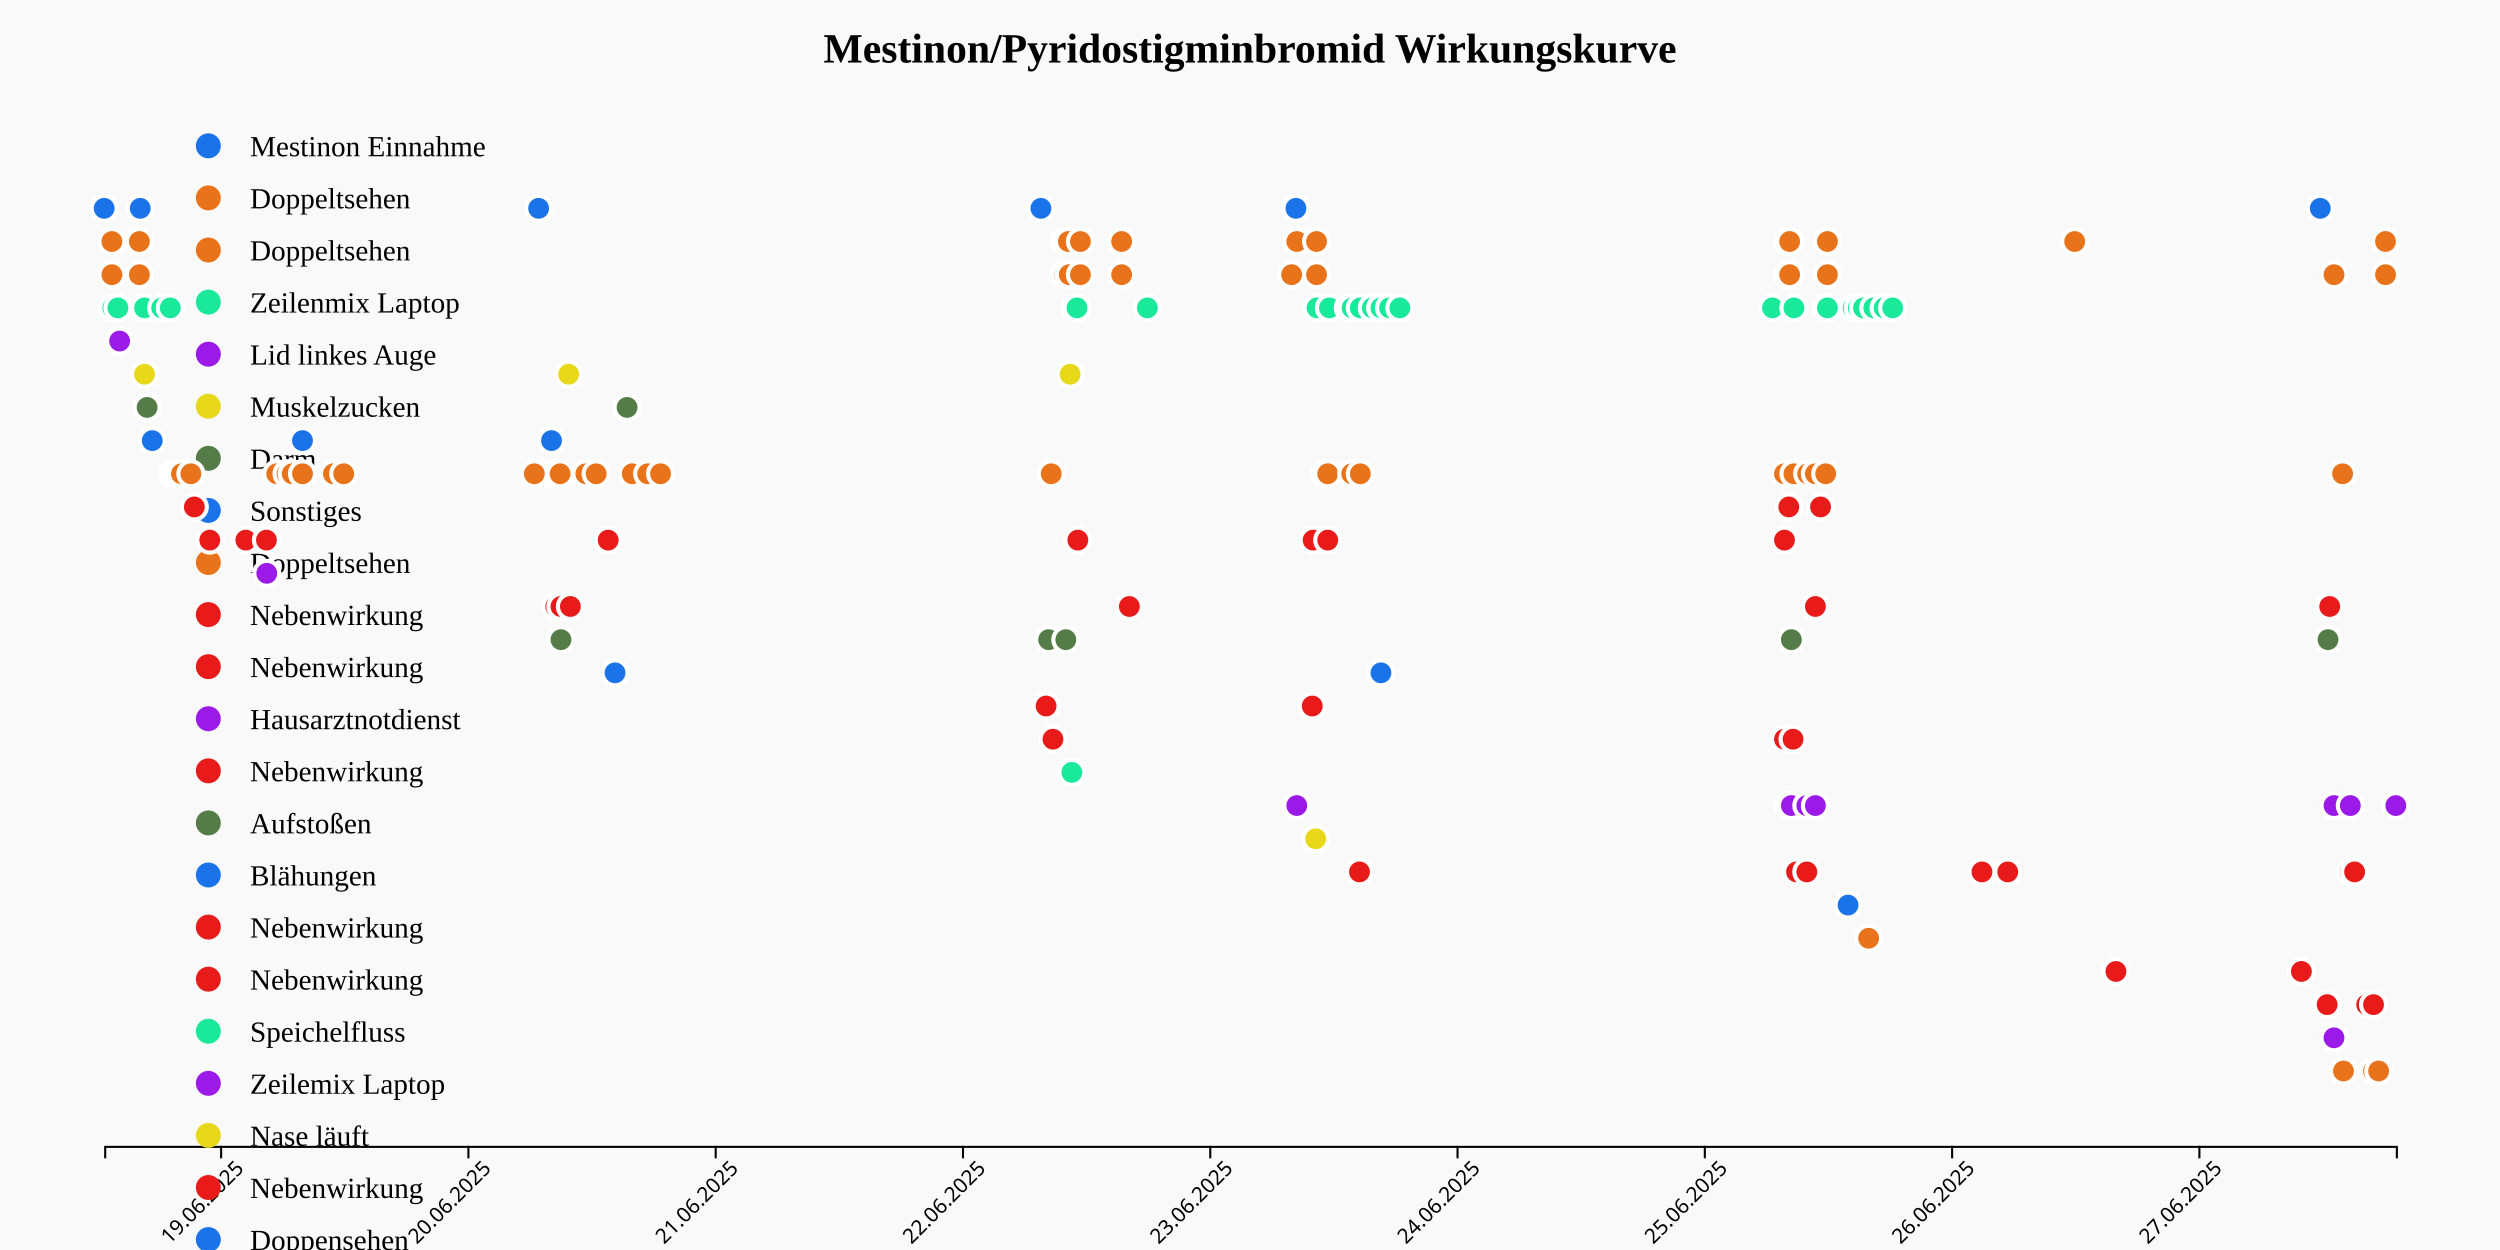
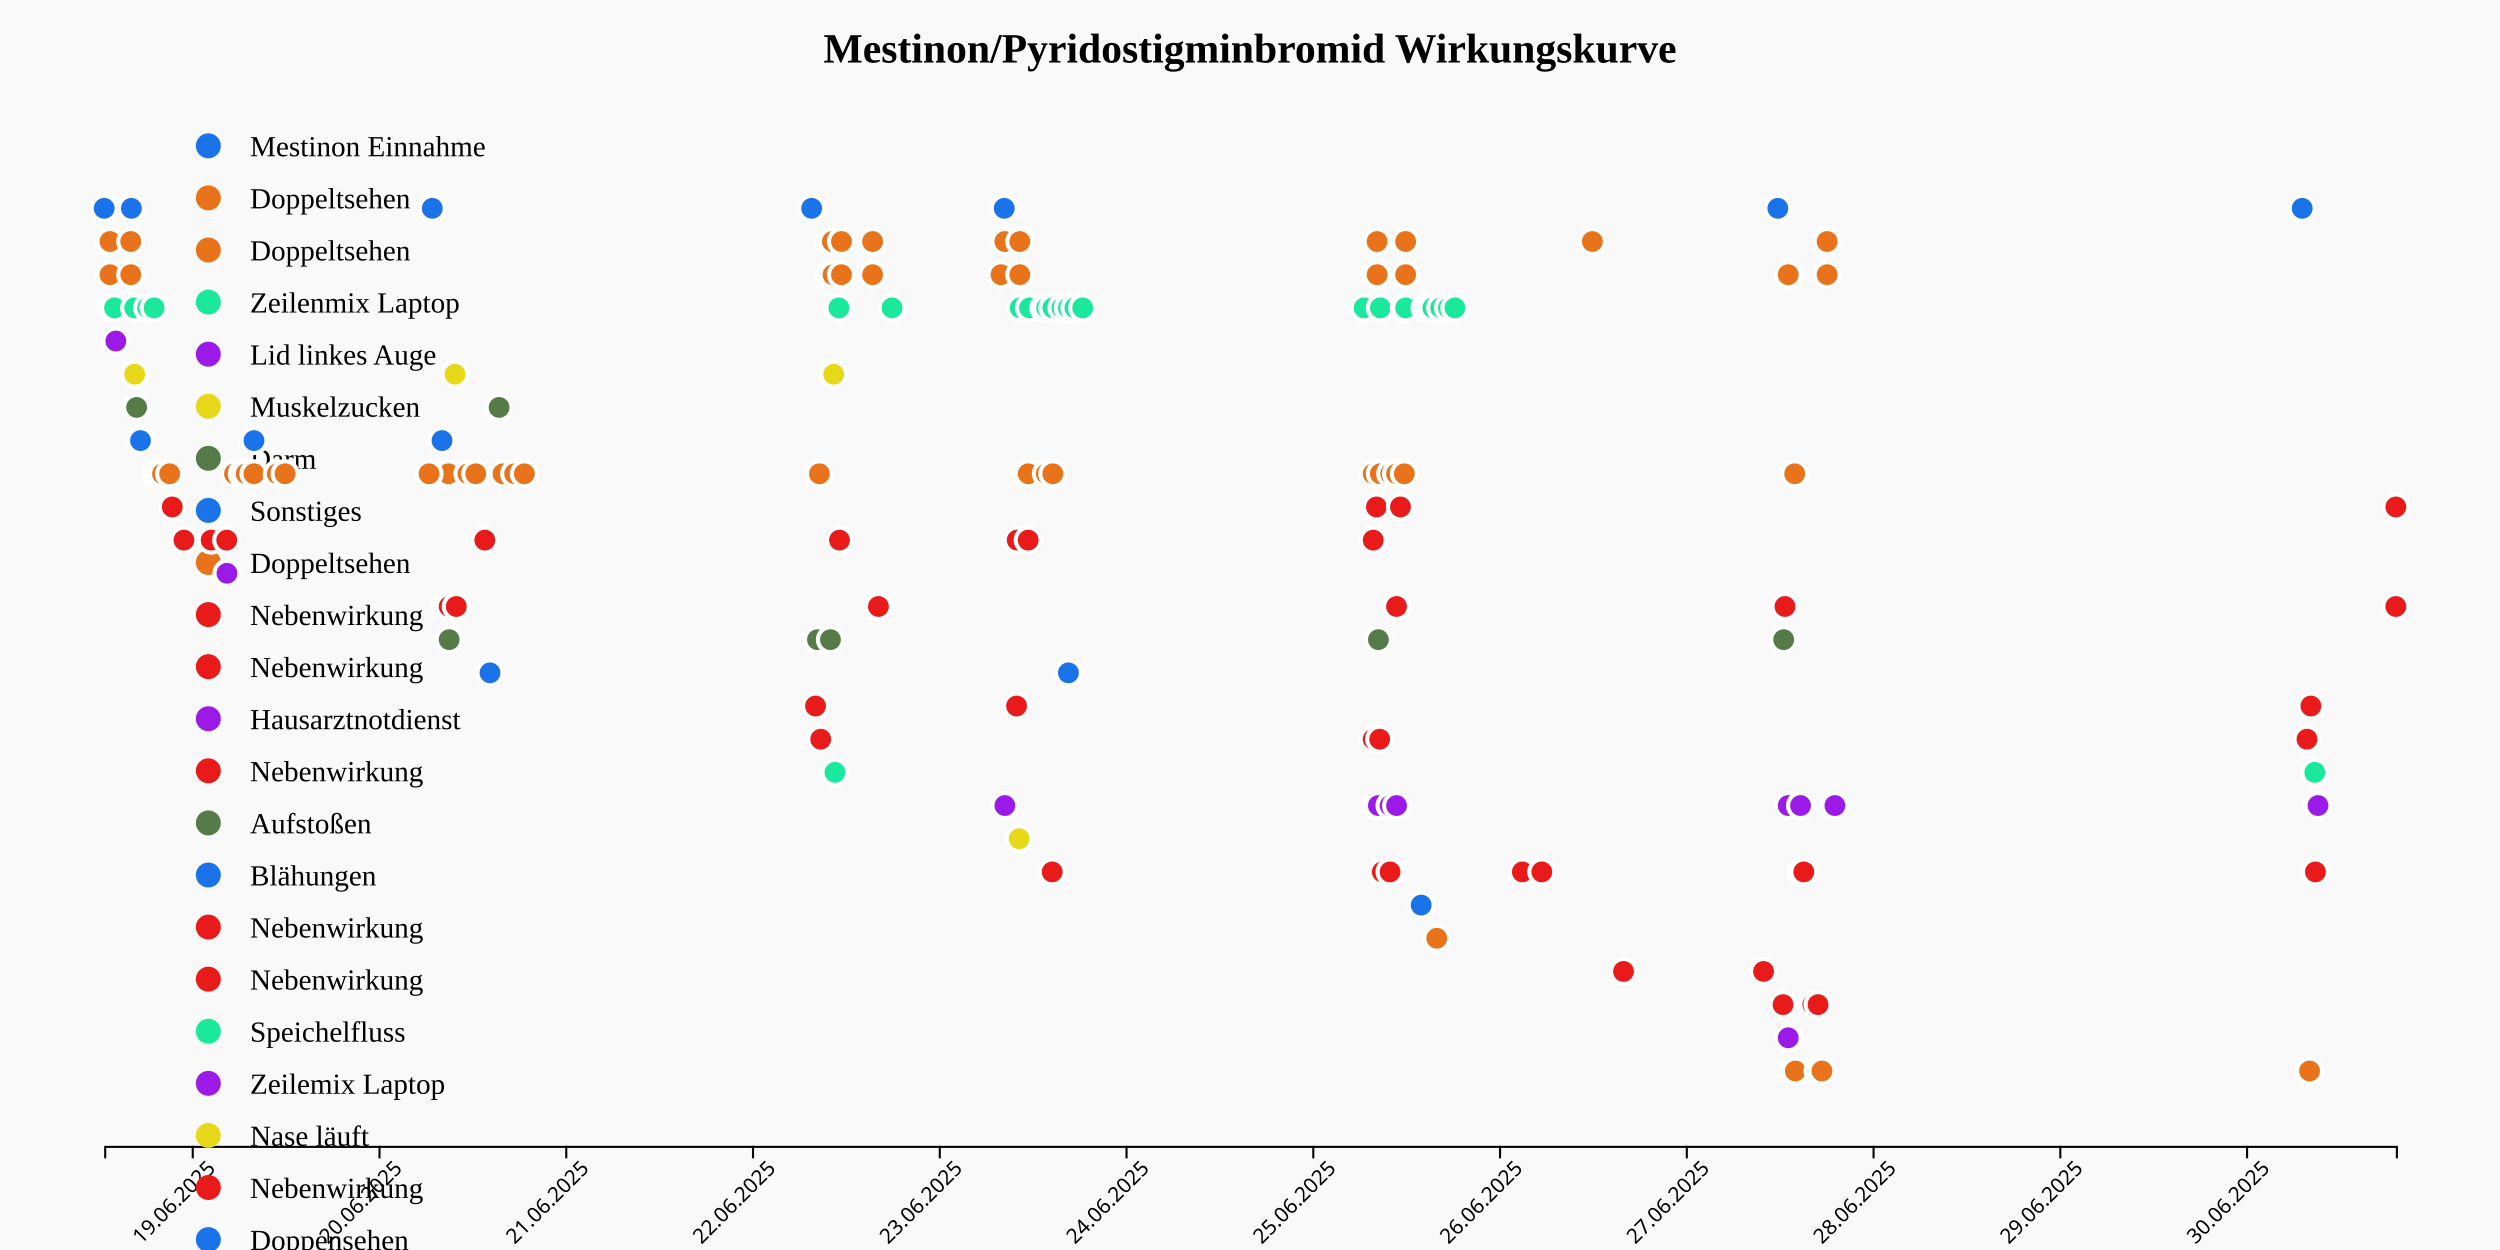
<svg xmlns="http://www.w3.org/2000/svg" width="1200" height="600">
  <rect width="1200" height="600" fill="#f9f9f9" />
  <text x="600" y="30" text-anchor="middle" font-size="20px" font-weight="bold">Mestinon/Pyridostigminbromid Wirkungskurve</text>
  <g transform="translate(0, 550)" fill="none" font-size="10" font-family="sans-serif" text-anchor="middle">
    <path class="domain" stroke="currentColor" d="M50.5,6V0.5H1150.5V6" />
-     <g class="tick" opacity="1" transform="translate(106.1388,0)">
+     <g class="tick" opacity="1" transform="translate(92.52037,0)">
      <line stroke="currentColor" y2="6" />
      <text fill="currentColor" y="9" dy="0.71em" transform="rotate(-45)" text-anchor="end">19.06.2025</text>
    </g>
-     <g class="tick" opacity="1" transform="translate(224.835,0)">
+     <g class="tick" opacity="1" transform="translate(182.1638,0)">
      <line stroke="currentColor" y2="6" />
      <text fill="currentColor" y="9" dy="0.71em" transform="rotate(-45)" text-anchor="end">20.06.2025</text>
    </g>
-     <g class="tick" opacity="1" transform="translate(343.5311,0)">
+     <g class="tick" opacity="1" transform="translate(271.8073,0)">
      <line stroke="currentColor" y2="6" />
      <text fill="currentColor" y="9" dy="0.71em" transform="rotate(-45)" text-anchor="end">21.06.2025</text>
    </g>
-     <g class="tick" opacity="1" transform="translate(462.2272,0)">
+     <g class="tick" opacity="1" transform="translate(361.4508,0)">
      <line stroke="currentColor" y2="6" />
      <text fill="currentColor" y="9" dy="0.71em" transform="rotate(-45)" text-anchor="end">22.06.2025</text>
    </g>
-     <g class="tick" opacity="1" transform="translate(580.9234,0)">
+     <g class="tick" opacity="1" transform="translate(451.0942,0)">
      <line stroke="currentColor" y2="6" />
      <text fill="currentColor" y="9" dy="0.71em" transform="rotate(-45)" text-anchor="end">23.06.2025</text>
    </g>
-     <g class="tick" opacity="1" transform="translate(699.6195,0)">
+     <g class="tick" opacity="1" transform="translate(540.7377,0)">
      <line stroke="currentColor" y2="6" />
      <text fill="currentColor" y="9" dy="0.71em" transform="rotate(-45)" text-anchor="end">24.06.2025</text>
    </g>
-     <g class="tick" opacity="1" transform="translate(818.3157,0)">
+     <g class="tick" opacity="1" transform="translate(630.3812,0)">
      <line stroke="currentColor" y2="6" />
      <text fill="currentColor" y="9" dy="0.71em" transform="rotate(-45)" text-anchor="end">25.06.2025</text>
    </g>
-     <g class="tick" opacity="1" transform="translate(937.0118,0)">
+     <g class="tick" opacity="1" transform="translate(720.0246,0)">
      <line stroke="currentColor" y2="6" />
      <text fill="currentColor" y="9" dy="0.71em" transform="rotate(-45)" text-anchor="end">26.06.2025</text>
    </g>
-     <g class="tick" opacity="1" transform="translate(1055.708,0)">
+     <g class="tick" opacity="1" transform="translate(809.6681,0)">
      <line stroke="currentColor" y2="6" />
      <text fill="currentColor" y="9" dy="0.71em" transform="rotate(-45)" text-anchor="end">27.06.2025</text>
+     </g>
+     <g class="tick" opacity="1" transform="translate(899.3115,0)">
+       <line stroke="currentColor" y2="6" />
+       <text fill="currentColor" y="9" dy="0.71em" transform="rotate(-45)" text-anchor="end">28.06.2025</text>
+     </g>
+     <g class="tick" opacity="1" transform="translate(988.955,0)">
+       <line stroke="currentColor" y2="6" />
+       <text fill="currentColor" y="9" dy="0.71em" transform="rotate(-45)" text-anchor="end">29.06.2025</text>
+     </g>
+     <g class="tick" opacity="1" transform="translate(1078.598,0)">
+       <line stroke="currentColor" y2="6" />
+       <text fill="currentColor" y="9" dy="0.71em" transform="rotate(-45)" text-anchor="end">30.06.2025</text>
    </g>
  </g>
  <circle cx="100" cy="70" r="6" fill="#1a73e8" />
  <text x="120" y="75" font-size="14px">Mestinon Einnahme</text>
  <circle cx="100" cy="95" r="6" fill="#e8731a" />
  <text x="120" y="100" font-size="14px">Doppeltsehen</text>
  <circle cx="100" cy="120" r="6" fill="#e8731a" />
  <text x="120" y="125" font-size="14px">Doppeltsehen</text>
  <circle cx="100" cy="145" r="6" fill="#1ae89b" />
  <text x="120" y="150" font-size="14px">Zeilenmix Laptop</text>
  <circle cx="100" cy="170" r="6" fill="#9b1ae8" />
  <text x="120" y="175" font-size="14px">Lid linkes Auge</text>
  <circle cx="100" cy="195" r="6" fill="#e8d81a" />
  <text x="120" y="200" font-size="14px">Muskelzucken</text>
  <circle cx="100" cy="220" r="6" fill="#547b48" />
  <text x="120" y="225" font-size="14px">Darm</text>
  <circle cx="100" cy="245" r="6" fill="#1a73e8" />
  <text x="120" y="250" font-size="14px">Sonstiges</text>
  <circle cx="100" cy="270" r="6" fill="#e8731a" />
  <text x="120" y="275" font-size="14px">Doppeltsehen</text>
  <circle cx="100" cy="295" r="6" fill="#e81a1a" />
  <text x="120" y="300" font-size="14px">Nebenwirkung</text>
  <circle cx="100" cy="320" r="6" fill="#e81a1a" />
  <text x="120" y="325" font-size="14px">Nebenwirkung</text>
  <circle cx="100" cy="345" r="6" fill="#9b1ae8" />
  <text x="120" y="350" font-size="14px">Hausarztnotdienst</text>
  <circle cx="100" cy="370" r="6" fill="#e81a1a" />
  <text x="120" y="375" font-size="14px">Nebenwirkung</text>
  <circle cx="100" cy="395" r="6" fill="#547b48" />
  <text x="120" y="400" font-size="14px">Aufstoßen</text>
  <circle cx="100" cy="420" r="6" fill="#1a73e8" />
  <text x="120" y="425" font-size="14px">Blähungen</text>
  <circle cx="100" cy="445" r="6" fill="#e81a1a" />
  <text x="120" y="450" font-size="14px">Nebenwirkung</text>
  <circle cx="100" cy="470" r="6" fill="#e81a1a" />
  <text x="120" y="475" font-size="14px">Nebenwirkung</text>
  <circle cx="100" cy="495" r="6" fill="#1ae89b" />
  <text x="120" y="500" font-size="14px">Speichelfluss</text>
  <circle cx="100" cy="520" r="6" fill="#9b1ae8" />
  <text x="120" y="525" font-size="14px">Zeilemix Laptop</text>
  <circle cx="100" cy="545" r="6" fill="#e8d81a" />
  <text x="120" y="550" font-size="14px">Nase läuft</text>
  <circle cx="100" cy="570" r="6" fill="#e81a1a" />
  <text x="120" y="575" font-size="14px">Nebenwirkung</text>
  <circle cx="100" cy="595" r="6" fill="#1a73e8" />
  <text x="120" y="600" font-size="14px">Doppensehen</text>
  <circle cx="100" cy="620" r="6" fill="#e8731a" />
  <text x="120" y="625" font-size="14px">Vorlesen</text>
  <circle cx="100" cy="645" r="6" fill="#e81a1a" />
  <text x="120" y="650" font-size="14px">Stuhlgang</text>
  <circle cx="100" cy="670" r="6" fill="#e81a1a" />
  <text x="120" y="675" font-size="14px">Nebenwirkung</text>
  <circle cx="100" cy="695" r="6" fill="#9b1ae8" />
  <text x="120" y="700" font-size="14px">Zeilenmix</text>
  <circle cx="100" cy="720" r="6" fill="#e8731a" />
  <text x="120" y="725" font-size="14px">Doppeltsehen</text>
  <circle cx="50" cy="100" r="6" fill="#1a73e8" stroke="#fff" stroke-width="2" />
-   <circle cx="53.709" cy="115.926" r="6" fill="#e8731a" stroke="#fff" stroke-width="2" />
-   <circle cx="53.709" cy="131.852" r="6" fill="#e8731a" stroke="#fff" stroke-width="2" />
-   <circle cx="54.121" cy="147.778" r="6" fill="#1ae89b" stroke="#fff" stroke-width="2" />
-   <circle cx="56.594" cy="147.778" r="6" fill="#1ae89b" stroke="#fff" stroke-width="2" />
-   <circle cx="57.006" cy="163.704" r="6" fill="#9b1ae8" stroke="#fff" stroke-width="2" />
-   <circle cx="57.419" cy="163.704" r="6" fill="#9b1ae8" stroke="#fff" stroke-width="2" />
-   <circle cx="66.898" cy="115.926" r="6" fill="#e8731a" stroke="#fff" stroke-width="2" />
-   <circle cx="66.898" cy="131.852" r="6" fill="#e8731a" stroke="#fff" stroke-width="2" />
-   <circle cx="67.31" cy="100" r="6" fill="#1a73e8" stroke="#fff" stroke-width="2" />
-   <circle cx="69.371" cy="179.63" r="6" fill="#e8d81a" stroke="#fff" stroke-width="2" />
-   <circle cx="70.607" cy="195.556" r="6" fill="#547b48" stroke="#fff" stroke-width="2" />
-   <circle cx="69.371" cy="147.778" r="6" fill="#1ae89b" stroke="#fff" stroke-width="2" />
-   <circle cx="73.08" cy="211.481" r="6" fill="#1a73e8" stroke="#fff" stroke-width="2" />
-   <circle cx="77.613" cy="147.778" r="6" fill="#1ae89b" stroke="#fff" stroke-width="2" />
-   <circle cx="81.735" cy="147.778" r="6" fill="#1ae89b" stroke="#fff" stroke-width="2" />
-   <circle cx="82.559" cy="227.407" r="6" fill="#e8731a" stroke="#fff" stroke-width="2" />
-   <circle cx="84.208" cy="227.407" r="6" fill="#e8731a" stroke="#fff" stroke-width="2" />
-   <circle cx="85.856" cy="227.407" r="6" fill="#e8731a" stroke="#fff" stroke-width="2" />
-   <circle cx="87.093" cy="227.407" r="6" fill="#e8731a" stroke="#fff" stroke-width="2" />
-   <circle cx="91.626" cy="227.407" r="6" fill="#e8731a" stroke="#fff" stroke-width="2" />
-   <circle cx="93.275" cy="243.333" r="6" fill="#e81a1a" stroke="#fff" stroke-width="2" />
-   <circle cx="100.693" cy="259.259" r="6" fill="#e81a1a" stroke="#fff" stroke-width="2" />
-   <circle cx="118.003" cy="259.259" r="6" fill="#e81a1a" stroke="#fff" stroke-width="2" />
-   <circle cx="127.894" cy="259.259" r="6" fill="#e81a1a" stroke="#fff" stroke-width="2" />
-   <circle cx="128.059" cy="275.185" r="6" fill="#9b1ae8" stroke="#fff" stroke-width="2" />
-   <circle cx="132.84" cy="227.407" r="6" fill="#e8731a" stroke="#fff" stroke-width="2" />
-   <circle cx="137.786" cy="227.407" r="6" fill="#e8731a" stroke="#fff" stroke-width="2" />
-   <circle cx="140.259" cy="227.407" r="6" fill="#e8731a" stroke="#fff" stroke-width="2" />
-   <circle cx="145.204" cy="227.407" r="6" fill="#e8731a" stroke="#fff" stroke-width="2" />
-   <circle cx="160.041" cy="227.407" r="6" fill="#e8731a" stroke="#fff" stroke-width="2" />
-   <circle cx="164.987" cy="227.407" r="6" fill="#e8731a" stroke="#fff" stroke-width="2" />
-   <circle cx="258.543" cy="100" r="6" fill="#1a73e8" stroke="#fff" stroke-width="2" />
-   <circle cx="258.955" cy="227.407" r="6" fill="#e8731a" stroke="#fff" stroke-width="2" />
-   <circle cx="145.204" cy="211.481" r="6" fill="#1a73e8" stroke="#fff" stroke-width="2" />
-   <circle cx="264.725" cy="211.481" r="6" fill="#1a73e8" stroke="#fff" stroke-width="2" />
-   <circle cx="265.549" cy="227.407" r="6" fill="#e8731a" stroke="#fff" stroke-width="2" />
-   <circle cx="265.549" cy="227.407" r="6" fill="#e8731a" stroke="#fff" stroke-width="2" />
-   <circle cx="266.785" cy="291.111" r="6" fill="#e81a1a" stroke="#fff" stroke-width="2" />
-   <circle cx="266.785" cy="227.407" r="6" fill="#e8731a" stroke="#fff" stroke-width="2" />
-   <circle cx="268.846" cy="227.407" r="6" fill="#e8731a" stroke="#fff" stroke-width="2" />
-   <circle cx="269.258" cy="291.111" r="6" fill="#e81a1a" stroke="#fff" stroke-width="2" />
-   <circle cx="269.258" cy="307.037" r="6" fill="#547b48" stroke="#fff" stroke-width="2" />
-   <circle cx="272.967" cy="179.63" r="6" fill="#e8d81a" stroke="#fff" stroke-width="2" />
-   <circle cx="273.792" cy="291.111" r="6" fill="#e81a1a" stroke="#fff" stroke-width="2" />
-   <circle cx="281.21" cy="227.407" r="6" fill="#e8731a" stroke="#fff" stroke-width="2" />
-   <circle cx="286.156" cy="227.407" r="6" fill="#e8731a" stroke="#fff" stroke-width="2" />
-   <circle cx="291.926" cy="259.259" r="6" fill="#e81a1a" stroke="#fff" stroke-width="2" />
-   <circle cx="295.223" cy="322.963" r="6" fill="#1a73e8" stroke="#fff" stroke-width="2" />
-   <circle cx="300.993" cy="195.556" r="6" fill="#547b48" stroke="#fff" stroke-width="2" />
-   <circle cx="303.466" cy="227.407" r="6" fill="#e8731a" stroke="#fff" stroke-width="2" />
-   <circle cx="310.884" cy="227.407" r="6" fill="#e8731a" stroke="#fff" stroke-width="2" />
-   <circle cx="317.066" cy="227.407" r="6" fill="#e8731a" stroke="#fff" stroke-width="2" />
-   <circle cx="256.482" cy="227.407" r="6" fill="#e8731a" stroke="#fff" stroke-width="2" />
-   <circle cx="499.644" cy="100" r="6" fill="#1a73e8" stroke="#fff" stroke-width="2" />
-   <circle cx="502.117" cy="338.889" r="6" fill="#e81a1a" stroke="#fff" stroke-width="2" />
-   <circle cx="503.353" cy="307.037" r="6" fill="#547b48" stroke="#fff" stroke-width="2" />
-   <circle cx="504.59" cy="227.407" r="6" fill="#e8731a" stroke="#fff" stroke-width="2" />
-   <circle cx="505.414" cy="354.815" r="6" fill="#e81a1a" stroke="#fff" stroke-width="2" />
-   <circle cx="510.772" cy="131.852" r="6" fill="#e8731a" stroke="#fff" stroke-width="2" />
-   <circle cx="510.772" cy="115.926" r="6" fill="#e8731a" stroke="#fff" stroke-width="2" />
-   <circle cx="511.184" cy="131.852" r="6" fill="#e8731a" stroke="#fff" stroke-width="2" />
-   <circle cx="511.184" cy="115.926" r="6" fill="#e8731a" stroke="#fff" stroke-width="2" />
-   <circle cx="511.596" cy="307.037" r="6" fill="#547b48" stroke="#fff" stroke-width="2" />
-   <circle cx="512.833" cy="115.926" r="6" fill="#e8731a" stroke="#fff" stroke-width="2" />
-   <circle cx="513.245" cy="131.852" r="6" fill="#e8731a" stroke="#fff" stroke-width="2" />
-   <circle cx="513.657" cy="179.63" r="6" fill="#e8d81a" stroke="#fff" stroke-width="2" />
-   <circle cx="514.481" cy="370.741" r="6" fill="#1ae89b" stroke="#fff" stroke-width="2" />
-   <circle cx="516.13" cy="147.778" r="6" fill="#1ae89b" stroke="#fff" stroke-width="2" />
-   <circle cx="516.954" cy="147.778" r="6" fill="#1ae89b" stroke="#fff" stroke-width="2" />
-   <circle cx="517.366" cy="259.259" r="6" fill="#e81a1a" stroke="#fff" stroke-width="2" />
-   <circle cx="518.602" cy="131.852" r="6" fill="#e8731a" stroke="#fff" stroke-width="2" />
-   <circle cx="518.602" cy="115.926" r="6" fill="#e8731a" stroke="#fff" stroke-width="2" />
-   <circle cx="538.385" cy="115.926" r="6" fill="#e8731a" stroke="#fff" stroke-width="2" />
-   <circle cx="542.094" cy="291.111" r="6" fill="#e81a1a" stroke="#fff" stroke-width="2" />
-   <circle cx="550.749" cy="147.778" r="6" fill="#1ae89b" stroke="#fff" stroke-width="2" />
-   <circle cx="538.385" cy="131.852" r="6" fill="#e8731a" stroke="#fff" stroke-width="2" />
-   <circle cx="619.989" cy="131.852" r="6" fill="#e8731a" stroke="#fff" stroke-width="2" />
-   <circle cx="622.049" cy="100" r="6" fill="#1a73e8" stroke="#fff" stroke-width="2" />
-   <circle cx="622.462" cy="115.926" r="6" fill="#e8731a" stroke="#fff" stroke-width="2" />
-   <circle cx="622.462" cy="386.667" r="6" fill="#9b1ae8" stroke="#fff" stroke-width="2" />
-   <circle cx="629.88" cy="338.889" r="6" fill="#e81a1a" stroke="#fff" stroke-width="2" />
-   <circle cx="630.292" cy="259.259" r="6" fill="#e81a1a" stroke="#fff" stroke-width="2" />
-   <circle cx="631.529" cy="402.593" r="6" fill="#e8d81a" stroke="#fff" stroke-width="2" />
-   <circle cx="631.941" cy="131.852" r="6" fill="#e8731a" stroke="#fff" stroke-width="2" />
-   <circle cx="631.941" cy="115.926" r="6" fill="#e8731a" stroke="#fff" stroke-width="2" />
-   <circle cx="631.941" cy="147.778" r="6" fill="#1ae89b" stroke="#fff" stroke-width="2" />
-   <circle cx="632.188" cy="147.778" r="6" fill="#1ae89b" stroke="#fff" stroke-width="2" />
-   <circle cx="635.65" cy="227.407" r="6" fill="#e8731a" stroke="#fff" stroke-width="2" />
-   <circle cx="637.299" cy="259.259" r="6" fill="#e81a1a" stroke="#fff" stroke-width="2" />
-   <circle cx="638.123" cy="147.778" r="6" fill="#1ae89b" stroke="#fff" stroke-width="2" />
-   <circle cx="637.299" cy="227.407" r="6" fill="#e8731a" stroke="#fff" stroke-width="2" />
-   <circle cx="647.19" cy="147.778" r="6" fill="#1ae89b" stroke="#fff" stroke-width="2" />
-   <circle cx="648.839" cy="227.407" r="6" fill="#e8731a" stroke="#fff" stroke-width="2" />
-   <circle cx="648.921" cy="147.778" r="6" fill="#1ae89b" stroke="#fff" stroke-width="2" />
-   <circle cx="649.003" cy="147.778" r="6" fill="#1ae89b" stroke="#fff" stroke-width="2" />
-   <circle cx="652.548" cy="418.519" r="6" fill="#e81a1a" stroke="#fff" stroke-width="2" />
-   <circle cx="652.96" cy="227.407" r="6" fill="#e8731a" stroke="#fff" stroke-width="2" />
-   <circle cx="652.96" cy="147.778" r="6" fill="#1ae89b" stroke="#fff" stroke-width="2" />
-   <circle cx="658.73" cy="147.778" r="6" fill="#1ae89b" stroke="#fff" stroke-width="2" />
-   <circle cx="662.851" cy="322.963" r="6" fill="#1a73e8" stroke="#fff" stroke-width="2" />
-   <circle cx="662.851" cy="147.778" r="6" fill="#1ae89b" stroke="#fff" stroke-width="2" />
-   <circle cx="662.851" cy="147.778" r="6" fill="#1ae89b" stroke="#fff" stroke-width="2" />
-   <circle cx="662.851" cy="147.778" r="6" fill="#1ae89b" stroke="#fff" stroke-width="2" />
-   <circle cx="666.973" cy="147.778" r="6" fill="#1ae89b" stroke="#fff" stroke-width="2" />
-   <circle cx="671.918" cy="147.778" r="6" fill="#1ae89b" stroke="#fff" stroke-width="2" />
-   <circle cx="850.787" cy="147.778" r="6" fill="#1ae89b" stroke="#fff" stroke-width="2" />
-   <circle cx="856.557" cy="259.259" r="6" fill="#e81a1a" stroke="#fff" stroke-width="2" />
-   <circle cx="856.557" cy="354.815" r="6" fill="#e81a1a" stroke="#fff" stroke-width="2" />
-   <circle cx="856.557" cy="227.407" r="6" fill="#e8731a" stroke="#fff" stroke-width="2" />
-   <circle cx="857.793" cy="115.926" r="6" fill="#e8731a" stroke="#fff" stroke-width="2" />
-   <circle cx="857.793" cy="131.852" r="6" fill="#e8731a" stroke="#fff" stroke-width="2" />
-   <circle cx="858.617" cy="243.333" r="6" fill="#e81a1a" stroke="#fff" stroke-width="2" />
-   <circle cx="858.205" cy="386.667" r="6" fill="#9b1ae8" stroke="#fff" stroke-width="2" />
-   <circle cx="859.03" cy="131.852" r="6" fill="#e8731a" stroke="#fff" stroke-width="2" />
-   <circle cx="859.854" cy="307.037" r="6" fill="#547b48" stroke="#fff" stroke-width="2" />
-   <circle cx="859.854" cy="386.667" r="6" fill="#9b1ae8" stroke="#fff" stroke-width="2" />
-   <circle cx="859.03" cy="131.852" r="6" fill="#e8731a" stroke="#fff" stroke-width="2" />
-   <circle cx="859.03" cy="115.926" r="6" fill="#e8731a" stroke="#fff" stroke-width="2" />
-   <circle cx="860.678" cy="354.815" r="6" fill="#e81a1a" stroke="#fff" stroke-width="2" />
-   <circle cx="861.09" cy="227.407" r="6" fill="#e8731a" stroke="#fff" stroke-width="2" />
-   <circle cx="861.09" cy="147.778" r="6" fill="#1ae89b" stroke="#fff" stroke-width="2" />
-   <circle cx="862.327" cy="418.519" r="6" fill="#e81a1a" stroke="#fff" stroke-width="2" />
-   <circle cx="867.685" cy="227.407" r="6" fill="#e8731a" stroke="#fff" stroke-width="2" />
-   <circle cx="867.272" cy="418.519" r="6" fill="#e81a1a" stroke="#fff" stroke-width="2" />
-   <circle cx="867.272" cy="386.667" r="6" fill="#9b1ae8" stroke="#fff" stroke-width="2" />
-   <circle cx="871.394" cy="386.667" r="6" fill="#9b1ae8" stroke="#fff" stroke-width="2" />
-   <circle cx="871.394" cy="227.407" r="6" fill="#e8731a" stroke="#fff" stroke-width="2" />
-   <circle cx="871.394" cy="291.111" r="6" fill="#e81a1a" stroke="#fff" stroke-width="2" />
-   <circle cx="873.867" cy="243.333" r="6" fill="#e81a1a" stroke="#fff" stroke-width="2" />
-   <circle cx="876.339" cy="227.407" r="6" fill="#e8731a" stroke="#fff" stroke-width="2" />
-   <circle cx="876.339" cy="147.778" r="6" fill="#1ae89b" stroke="#fff" stroke-width="2" />
-   <circle cx="877.164" cy="147.778" r="6" fill="#1ae89b" stroke="#fff" stroke-width="2" />
-   <circle cx="877.164" cy="131.852" r="6" fill="#e8731a" stroke="#fff" stroke-width="2" />
-   <circle cx="877.164" cy="115.926" r="6" fill="#e8731a" stroke="#fff" stroke-width="2" />
-   <circle cx="877.164" cy="147.778" r="6" fill="#1ae89b" stroke="#fff" stroke-width="2" />
-   <circle cx="887.055" cy="434.444" r="6" fill="#1a73e8" stroke="#fff" stroke-width="2" />
-   <circle cx="889.528" cy="147.778" r="6" fill="#1ae89b" stroke="#fff" stroke-width="2" />
-   <circle cx="892.001" cy="147.778" r="6" fill="#1ae89b" stroke="#fff" stroke-width="2" />
-   <circle cx="894.474" cy="147.778" r="6" fill="#1ae89b" stroke="#fff" stroke-width="2" />
-   <circle cx="896.946" cy="450.37" r="6" fill="#e8731a" stroke="#fff" stroke-width="2" />
-   <circle cx="899.419" cy="147.778" r="6" fill="#1ae89b" stroke="#fff" stroke-width="2" />
-   <circle cx="904.365" cy="147.778" r="6" fill="#1ae89b" stroke="#fff" stroke-width="2" />
-   <circle cx="908.486" cy="147.778" r="6" fill="#1ae89b" stroke="#fff" stroke-width="2" />
-   <circle cx="877.164" cy="131.852" r="6" fill="#e8731a" stroke="#fff" stroke-width="2" />
-   <circle cx="877.164" cy="115.926" r="6" fill="#e8731a" stroke="#fff" stroke-width="2" />
-   <circle cx="951.349" cy="418.519" r="6" fill="#e81a1a" stroke="#fff" stroke-width="2" />
-   <circle cx="963.713" cy="418.519" r="6" fill="#e81a1a" stroke="#fff" stroke-width="2" />
-   <circle cx="1015.643" cy="466.296" r="6" fill="#e81a1a" stroke="#fff" stroke-width="2" />
-   <circle cx="995.86" cy="115.926" r="6" fill="#e8731a" stroke="#fff" stroke-width="2" />
-   <circle cx="1104.665" cy="466.296" r="6" fill="#e81a1a" stroke="#fff" stroke-width="2" />
-   <circle cx="1113.732" cy="100" r="6" fill="#1a73e8" stroke="#fff" stroke-width="2" />
-   <circle cx="1118.265" cy="291.111" r="6" fill="#e81a1a" stroke="#fff" stroke-width="2" />
-   <circle cx="1117.029" cy="482.222" r="6" fill="#e81a1a" stroke="#fff" stroke-width="2" />
-   <circle cx="1117.441" cy="307.037" r="6" fill="#547b48" stroke="#fff" stroke-width="2" />
-   <circle cx="1120.326" cy="498.148" r="6" fill="#9b1ae8" stroke="#fff" stroke-width="2" />
-   <circle cx="1120.326" cy="131.852" r="6" fill="#e8731a" stroke="#fff" stroke-width="2" />
-   <circle cx="1124.447" cy="227.407" r="6" fill="#e8731a" stroke="#fff" stroke-width="2" />
-   <circle cx="1120.326" cy="386.667" r="6" fill="#9b1ae8" stroke="#fff" stroke-width="2" />
-   <circle cx="1124.859" cy="514.074" r="6" fill="#e8731a" stroke="#fff" stroke-width="2" />
-   <circle cx="1128.157" cy="386.667" r="6" fill="#9b1ae8" stroke="#fff" stroke-width="2" />
-   <circle cx="1128.157" cy="418.519" r="6" fill="#e81a1a" stroke="#fff" stroke-width="2" />
-   <circle cx="1130.217" cy="418.519" r="6" fill="#e81a1a" stroke="#fff" stroke-width="2" />
-   <circle cx="1135.987" cy="482.222" r="6" fill="#e81a1a" stroke="#fff" stroke-width="2" />
-   <circle cx="1139.284" cy="514.074" r="6" fill="#e8731a" stroke="#fff" stroke-width="2" />
-   <circle cx="1139.284" cy="482.222" r="6" fill="#e81a1a" stroke="#fff" stroke-width="2" />
-   <circle cx="1141.757" cy="514.074" r="6" fill="#e8731a" stroke="#fff" stroke-width="2" />
-   <circle cx="1145.054" cy="131.852" r="6" fill="#e8731a" stroke="#fff" stroke-width="2" />
-   <circle cx="1145.054" cy="115.926" r="6" fill="#e8731a" stroke="#fff" stroke-width="2" />
-   <circle cx="1150" cy="386.667" r="6" fill="#9b1ae8" stroke="#fff" stroke-width="2" />
+   <circle cx="52.801" cy="115.926" r="6" fill="#e8731a" stroke="#fff" stroke-width="2" />
+   <circle cx="52.801" cy="131.852" r="6" fill="#e8731a" stroke="#fff" stroke-width="2" />
+   <circle cx="53.113" cy="147.778" r="6" fill="#1ae89b" stroke="#fff" stroke-width="2" />
+   <circle cx="54.98" cy="147.778" r="6" fill="#1ae89b" stroke="#fff" stroke-width="2" />
+   <circle cx="55.291" cy="163.704" r="6" fill="#9b1ae8" stroke="#fff" stroke-width="2" />
+   <circle cx="55.603" cy="163.704" r="6" fill="#9b1ae8" stroke="#fff" stroke-width="2" />
+   <circle cx="62.762" cy="115.926" r="6" fill="#e8731a" stroke="#fff" stroke-width="2" />
+   <circle cx="62.762" cy="131.852" r="6" fill="#e8731a" stroke="#fff" stroke-width="2" />
+   <circle cx="63.073" cy="100" r="6" fill="#1a73e8" stroke="#fff" stroke-width="2" />
+   <circle cx="64.629" cy="179.63" r="6" fill="#e8d81a" stroke="#fff" stroke-width="2" />
+   <circle cx="65.563" cy="195.556" r="6" fill="#547b48" stroke="#fff" stroke-width="2" />
+   <circle cx="64.629" cy="147.778" r="6" fill="#1ae89b" stroke="#fff" stroke-width="2" />
+   <circle cx="67.431" cy="211.481" r="6" fill="#1a73e8" stroke="#fff" stroke-width="2" />
+   <circle cx="70.855" cy="147.778" r="6" fill="#1ae89b" stroke="#fff" stroke-width="2" />
+   <circle cx="73.967" cy="147.778" r="6" fill="#1ae89b" stroke="#fff" stroke-width="2" />
+   <circle cx="74.59" cy="227.407" r="6" fill="#e8731a" stroke="#fff" stroke-width="2" />
+   <circle cx="75.835" cy="227.407" r="6" fill="#e8731a" stroke="#fff" stroke-width="2" />
+   <circle cx="77.08" cy="227.407" r="6" fill="#e8731a" stroke="#fff" stroke-width="2" />
+   <circle cx="78.014" cy="227.407" r="6" fill="#e8731a" stroke="#fff" stroke-width="2" />
+   <circle cx="81.437" cy="227.407" r="6" fill="#e8731a" stroke="#fff" stroke-width="2" />
+   <circle cx="82.683" cy="243.333" r="6" fill="#e81a1a" stroke="#fff" stroke-width="2" />
+   <circle cx="88.285" cy="259.259" r="6" fill="#e81a1a" stroke="#fff" stroke-width="2" />
+   <circle cx="101.358" cy="259.259" r="6" fill="#e81a1a" stroke="#fff" stroke-width="2" />
+   <circle cx="108.829" cy="259.259" r="6" fill="#e81a1a" stroke="#fff" stroke-width="2" />
+   <circle cx="108.953" cy="275.185" r="6" fill="#9b1ae8" stroke="#fff" stroke-width="2" />
+   <circle cx="112.564" cy="227.407" r="6" fill="#e8731a" stroke="#fff" stroke-width="2" />
+   <circle cx="116.299" cy="227.407" r="6" fill="#e8731a" stroke="#fff" stroke-width="2" />
+   <circle cx="118.166" cy="227.407" r="6" fill="#e8731a" stroke="#fff" stroke-width="2" />
+   <circle cx="121.902" cy="227.407" r="6" fill="#e8731a" stroke="#fff" stroke-width="2" />
+   <circle cx="133.107" cy="227.407" r="6" fill="#e8731a" stroke="#fff" stroke-width="2" />
+   <circle cx="136.842" cy="227.407" r="6" fill="#e8731a" stroke="#fff" stroke-width="2" />
+   <circle cx="207.499" cy="100" r="6" fill="#1a73e8" stroke="#fff" stroke-width="2" />
+   <circle cx="207.81" cy="227.407" r="6" fill="#e8731a" stroke="#fff" stroke-width="2" />
+   <circle cx="121.902" cy="211.481" r="6" fill="#1a73e8" stroke="#fff" stroke-width="2" />
+   <circle cx="212.168" cy="211.481" r="6" fill="#1a73e8" stroke="#fff" stroke-width="2" />
+   <circle cx="212.79" cy="227.407" r="6" fill="#e8731a" stroke="#fff" stroke-width="2" />
+   <circle cx="212.79" cy="227.407" r="6" fill="#e8731a" stroke="#fff" stroke-width="2" />
+   <circle cx="213.724" cy="291.111" r="6" fill="#e81a1a" stroke="#fff" stroke-width="2" />
+   <circle cx="213.724" cy="227.407" r="6" fill="#e8731a" stroke="#fff" stroke-width="2" />
+   <circle cx="215.28" cy="227.407" r="6" fill="#e8731a" stroke="#fff" stroke-width="2" />
+   <circle cx="215.591" cy="291.111" r="6" fill="#e81a1a" stroke="#fff" stroke-width="2" />
+   <circle cx="215.591" cy="307.037" r="6" fill="#547b48" stroke="#fff" stroke-width="2" />
+   <circle cx="218.393" cy="179.63" r="6" fill="#e8d81a" stroke="#fff" stroke-width="2" />
+   <circle cx="219.015" cy="291.111" r="6" fill="#e81a1a" stroke="#fff" stroke-width="2" />
+   <circle cx="224.618" cy="227.407" r="6" fill="#e8731a" stroke="#fff" stroke-width="2" />
+   <circle cx="228.353" cy="227.407" r="6" fill="#e8731a" stroke="#fff" stroke-width="2" />
+   <circle cx="232.711" cy="259.259" r="6" fill="#e81a1a" stroke="#fff" stroke-width="2" />
+   <circle cx="235.201" cy="322.963" r="6" fill="#1a73e8" stroke="#fff" stroke-width="2" />
+   <circle cx="239.559" cy="195.556" r="6" fill="#547b48" stroke="#fff" stroke-width="2" />
+   <circle cx="241.426" cy="227.407" r="6" fill="#e8731a" stroke="#fff" stroke-width="2" />
+   <circle cx="247.029" cy="227.407" r="6" fill="#e8731a" stroke="#fff" stroke-width="2" />
+   <circle cx="251.698" cy="227.407" r="6" fill="#e8731a" stroke="#fff" stroke-width="2" />
+   <circle cx="205.942" cy="227.407" r="6" fill="#e8731a" stroke="#fff" stroke-width="2" />
+   <circle cx="389.587" cy="100" r="6" fill="#1a73e8" stroke="#fff" stroke-width="2" />
+   <circle cx="391.454" cy="338.889" r="6" fill="#e81a1a" stroke="#fff" stroke-width="2" />
+   <circle cx="392.388" cy="307.037" r="6" fill="#547b48" stroke="#fff" stroke-width="2" />
+   <circle cx="393.322" cy="227.407" r="6" fill="#e8731a" stroke="#fff" stroke-width="2" />
+   <circle cx="393.945" cy="354.815" r="6" fill="#e81a1a" stroke="#fff" stroke-width="2" />
+   <circle cx="397.991" cy="131.852" r="6" fill="#e8731a" stroke="#fff" stroke-width="2" />
+   <circle cx="397.991" cy="115.926" r="6" fill="#e8731a" stroke="#fff" stroke-width="2" />
+   <circle cx="398.302" cy="131.852" r="6" fill="#e8731a" stroke="#fff" stroke-width="2" />
+   <circle cx="398.302" cy="115.926" r="6" fill="#e8731a" stroke="#fff" stroke-width="2" />
+   <circle cx="398.613" cy="307.037" r="6" fill="#547b48" stroke="#fff" stroke-width="2" />
+   <circle cx="399.547" cy="115.926" r="6" fill="#e8731a" stroke="#fff" stroke-width="2" />
+   <circle cx="399.859" cy="131.852" r="6" fill="#e8731a" stroke="#fff" stroke-width="2" />
+   <circle cx="400.17" cy="179.63" r="6" fill="#e8d81a" stroke="#fff" stroke-width="2" />
+   <circle cx="400.792" cy="370.741" r="6" fill="#1ae89b" stroke="#fff" stroke-width="2" />
+   <circle cx="402.037" cy="147.778" r="6" fill="#1ae89b" stroke="#fff" stroke-width="2" />
+   <circle cx="402.66" cy="147.778" r="6" fill="#1ae89b" stroke="#fff" stroke-width="2" />
+   <circle cx="402.971" cy="259.259" r="6" fill="#e81a1a" stroke="#fff" stroke-width="2" />
+   <circle cx="403.905" cy="131.852" r="6" fill="#e8731a" stroke="#fff" stroke-width="2" />
+   <circle cx="403.905" cy="115.926" r="6" fill="#e8731a" stroke="#fff" stroke-width="2" />
+   <circle cx="418.846" cy="115.926" r="6" fill="#e8731a" stroke="#fff" stroke-width="2" />
+   <circle cx="421.647" cy="291.111" r="6" fill="#e81a1a" stroke="#fff" stroke-width="2" />
+   <circle cx="428.183" cy="147.778" r="6" fill="#1ae89b" stroke="#fff" stroke-width="2" />
+   <circle cx="418.846" cy="131.852" r="6" fill="#e8731a" stroke="#fff" stroke-width="2" />
+   <circle cx="480.475" cy="131.852" r="6" fill="#e8731a" stroke="#fff" stroke-width="2" />
+   <circle cx="482.032" cy="100" r="6" fill="#1a73e8" stroke="#fff" stroke-width="2" />
+   <circle cx="482.343" cy="115.926" r="6" fill="#e8731a" stroke="#fff" stroke-width="2" />
+   <circle cx="482.343" cy="386.667" r="6" fill="#9b1ae8" stroke="#fff" stroke-width="2" />
+   <circle cx="487.946" cy="338.889" r="6" fill="#e81a1a" stroke="#fff" stroke-width="2" />
+   <circle cx="488.257" cy="259.259" r="6" fill="#e81a1a" stroke="#fff" stroke-width="2" />
+   <circle cx="489.191" cy="402.593" r="6" fill="#e8d81a" stroke="#fff" stroke-width="2" />
+   <circle cx="489.502" cy="131.852" r="6" fill="#e8731a" stroke="#fff" stroke-width="2" />
+   <circle cx="489.502" cy="115.926" r="6" fill="#e8731a" stroke="#fff" stroke-width="2" />
+   <circle cx="489.502" cy="147.778" r="6" fill="#1ae89b" stroke="#fff" stroke-width="2" />
+   <circle cx="489.689" cy="147.778" r="6" fill="#1ae89b" stroke="#fff" stroke-width="2" />
+   <circle cx="492.303" cy="227.407" r="6" fill="#e8731a" stroke="#fff" stroke-width="2" />
+   <circle cx="493.548" cy="259.259" r="6" fill="#e81a1a" stroke="#fff" stroke-width="2" />
+   <circle cx="494.171" cy="147.778" r="6" fill="#1ae89b" stroke="#fff" stroke-width="2" />
+   <circle cx="493.548" cy="227.407" r="6" fill="#e8731a" stroke="#fff" stroke-width="2" />
+   <circle cx="501.019" cy="147.778" r="6" fill="#1ae89b" stroke="#fff" stroke-width="2" />
+   <circle cx="502.264" cy="227.407" r="6" fill="#e8731a" stroke="#fff" stroke-width="2" />
+   <circle cx="502.326" cy="147.778" r="6" fill="#1ae89b" stroke="#fff" stroke-width="2" />
+   <circle cx="502.388" cy="147.778" r="6" fill="#1ae89b" stroke="#fff" stroke-width="2" />
+   <circle cx="505.065" cy="418.519" r="6" fill="#e81a1a" stroke="#fff" stroke-width="2" />
+   <circle cx="505.376" cy="227.407" r="6" fill="#e8731a" stroke="#fff" stroke-width="2" />
+   <circle cx="505.376" cy="147.778" r="6" fill="#1ae89b" stroke="#fff" stroke-width="2" />
+   <circle cx="509.734" cy="147.778" r="6" fill="#1ae89b" stroke="#fff" stroke-width="2" />
+   <circle cx="512.847" cy="322.963" r="6" fill="#1a73e8" stroke="#fff" stroke-width="2" />
+   <circle cx="512.847" cy="147.778" r="6" fill="#1ae89b" stroke="#fff" stroke-width="2" />
+   <circle cx="512.847" cy="147.778" r="6" fill="#1ae89b" stroke="#fff" stroke-width="2" />
+   <circle cx="512.847" cy="147.778" r="6" fill="#1ae89b" stroke="#fff" stroke-width="2" />
+   <circle cx="515.959" cy="147.778" r="6" fill="#1ae89b" stroke="#fff" stroke-width="2" />
+   <circle cx="519.694" cy="147.778" r="6" fill="#1ae89b" stroke="#fff" stroke-width="2" />
+   <circle cx="654.782" cy="147.778" r="6" fill="#1ae89b" stroke="#fff" stroke-width="2" />
+   <circle cx="659.14" cy="259.259" r="6" fill="#e81a1a" stroke="#fff" stroke-width="2" />
+   <circle cx="659.14" cy="354.815" r="6" fill="#e81a1a" stroke="#fff" stroke-width="2" />
+   <circle cx="659.14" cy="227.407" r="6" fill="#e8731a" stroke="#fff" stroke-width="2" />
+   <circle cx="660.074" cy="115.926" r="6" fill="#e8731a" stroke="#fff" stroke-width="2" />
+   <circle cx="660.074" cy="131.852" r="6" fill="#e8731a" stroke="#fff" stroke-width="2" />
+   <circle cx="660.696" cy="243.333" r="6" fill="#e81a1a" stroke="#fff" stroke-width="2" />
+   <circle cx="660.385" cy="386.667" r="6" fill="#9b1ae8" stroke="#fff" stroke-width="2" />
+   <circle cx="661.007" cy="131.852" r="6" fill="#e8731a" stroke="#fff" stroke-width="2" />
+   <circle cx="661.63" cy="307.037" r="6" fill="#547b48" stroke="#fff" stroke-width="2" />
+   <circle cx="661.63" cy="386.667" r="6" fill="#9b1ae8" stroke="#fff" stroke-width="2" />
+   <circle cx="661.007" cy="131.852" r="6" fill="#e8731a" stroke="#fff" stroke-width="2" />
+   <circle cx="661.007" cy="115.926" r="6" fill="#e8731a" stroke="#fff" stroke-width="2" />
+   <circle cx="662.252" cy="354.815" r="6" fill="#e81a1a" stroke="#fff" stroke-width="2" />
+   <circle cx="662.564" cy="227.407" r="6" fill="#e8731a" stroke="#fff" stroke-width="2" />
+   <circle cx="662.564" cy="147.778" r="6" fill="#1ae89b" stroke="#fff" stroke-width="2" />
+   <circle cx="663.497" cy="418.519" r="6" fill="#e81a1a" stroke="#fff" stroke-width="2" />
+   <circle cx="667.544" cy="227.407" r="6" fill="#e8731a" stroke="#fff" stroke-width="2" />
+   <circle cx="667.233" cy="418.519" r="6" fill="#e81a1a" stroke="#fff" stroke-width="2" />
+   <circle cx="667.233" cy="386.667" r="6" fill="#9b1ae8" stroke="#fff" stroke-width="2" />
+   <circle cx="670.345" cy="386.667" r="6" fill="#9b1ae8" stroke="#fff" stroke-width="2" />
+   <circle cx="670.345" cy="227.407" r="6" fill="#e8731a" stroke="#fff" stroke-width="2" />
+   <circle cx="670.345" cy="291.111" r="6" fill="#e81a1a" stroke="#fff" stroke-width="2" />
+   <circle cx="672.213" cy="243.333" r="6" fill="#e81a1a" stroke="#fff" stroke-width="2" />
+   <circle cx="674.08" cy="227.407" r="6" fill="#e8731a" stroke="#fff" stroke-width="2" />
+   <circle cx="674.08" cy="147.778" r="6" fill="#1ae89b" stroke="#fff" stroke-width="2" />
+   <circle cx="674.703" cy="147.778" r="6" fill="#1ae89b" stroke="#fff" stroke-width="2" />
+   <circle cx="674.703" cy="131.852" r="6" fill="#e8731a" stroke="#fff" stroke-width="2" />
+   <circle cx="674.703" cy="115.926" r="6" fill="#e8731a" stroke="#fff" stroke-width="2" />
+   <circle cx="674.703" cy="147.778" r="6" fill="#1ae89b" stroke="#fff" stroke-width="2" />
+   <circle cx="682.173" cy="434.444" r="6" fill="#1a73e8" stroke="#fff" stroke-width="2" />
+   <circle cx="684.041" cy="147.778" r="6" fill="#1ae89b" stroke="#fff" stroke-width="2" />
+   <circle cx="685.908" cy="147.778" r="6" fill="#1ae89b" stroke="#fff" stroke-width="2" />
+   <circle cx="687.776" cy="147.778" r="6" fill="#1ae89b" stroke="#fff" stroke-width="2" />
+   <circle cx="689.643" cy="450.37" r="6" fill="#e8731a" stroke="#fff" stroke-width="2" />
+   <circle cx="691.511" cy="147.778" r="6" fill="#1ae89b" stroke="#fff" stroke-width="2" />
+   <circle cx="695.246" cy="147.778" r="6" fill="#1ae89b" stroke="#fff" stroke-width="2" />
+   <circle cx="698.359" cy="147.778" r="6" fill="#1ae89b" stroke="#fff" stroke-width="2" />
+   <circle cx="674.703" cy="131.852" r="6" fill="#e8731a" stroke="#fff" stroke-width="2" />
+   <circle cx="674.703" cy="115.926" r="6" fill="#e8731a" stroke="#fff" stroke-width="2" />
+   <circle cx="730.73" cy="418.519" r="6" fill="#e81a1a" stroke="#fff" stroke-width="2" />
+   <circle cx="740.068" cy="418.519" r="6" fill="#e81a1a" stroke="#fff" stroke-width="2" />
+   <circle cx="779.287" cy="466.296" r="6" fill="#e81a1a" stroke="#fff" stroke-width="2" />
+   <circle cx="764.346" cy="115.926" r="6" fill="#e8731a" stroke="#fff" stroke-width="2" />
+   <circle cx="846.52" cy="466.296" r="6" fill="#e81a1a" stroke="#fff" stroke-width="2" />
+   <circle cx="853.367" cy="100" r="6" fill="#1a73e8" stroke="#fff" stroke-width="2" />
+   <circle cx="856.791" cy="291.111" r="6" fill="#e81a1a" stroke="#fff" stroke-width="2" />
+   <circle cx="855.857" cy="482.222" r="6" fill="#e81a1a" stroke="#fff" stroke-width="2" />
+   <circle cx="856.169" cy="307.037" r="6" fill="#547b48" stroke="#fff" stroke-width="2" />
+   <circle cx="858.347" cy="498.148" r="6" fill="#9b1ae8" stroke="#fff" stroke-width="2" />
+   <circle cx="858.347" cy="131.852" r="6" fill="#e8731a" stroke="#fff" stroke-width="2" />
+   <circle cx="861.46" cy="227.407" r="6" fill="#e8731a" stroke="#fff" stroke-width="2" />
+   <circle cx="858.347" cy="386.667" r="6" fill="#9b1ae8" stroke="#fff" stroke-width="2" />
+   <circle cx="861.771" cy="514.074" r="6" fill="#e8731a" stroke="#fff" stroke-width="2" />
+   <circle cx="864.261" cy="386.667" r="6" fill="#9b1ae8" stroke="#fff" stroke-width="2" />
+   <circle cx="864.261" cy="418.519" r="6" fill="#e81a1a" stroke="#fff" stroke-width="2" />
+   <circle cx="865.818" cy="418.519" r="6" fill="#e81a1a" stroke="#fff" stroke-width="2" />
+   <circle cx="870.175" cy="482.222" r="6" fill="#e81a1a" stroke="#fff" stroke-width="2" />
+   <circle cx="872.666" cy="514.074" r="6" fill="#e8731a" stroke="#fff" stroke-width="2" />
+   <circle cx="872.666" cy="482.222" r="6" fill="#e81a1a" stroke="#fff" stroke-width="2" />
+   <circle cx="874.533" cy="514.074" r="6" fill="#e8731a" stroke="#fff" stroke-width="2" />
+   <circle cx="877.023" cy="131.852" r="6" fill="#e8731a" stroke="#fff" stroke-width="2" />
+   <circle cx="877.023" cy="115.926" r="6" fill="#e8731a" stroke="#fff" stroke-width="2" />
+   <circle cx="880.758" cy="386.667" r="6" fill="#9b1ae8" stroke="#fff" stroke-width="2" />
+   <circle cx="1105.054" cy="100" r="6" fill="#1a73e8" stroke="#fff" stroke-width="2" />
+   <circle cx="1107.357" cy="354.815" r="6" fill="#e81a1a" stroke="#fff" stroke-width="2" />
+   <circle cx="1108.602" cy="514.074" r="6" fill="#e8731a" stroke="#fff" stroke-width="2" />
+   <circle cx="1109.225" cy="338.889" r="6" fill="#e81a1a" stroke="#fff" stroke-width="2" />
+   <circle cx="1111.092" cy="370.741" r="6" fill="#1ae89b" stroke="#fff" stroke-width="2" />
+   <circle cx="1111.404" cy="418.519" r="6" fill="#e81a1a" stroke="#fff" stroke-width="2" />
+   <circle cx="1112.649" cy="386.667" r="6" fill="#9b1ae8" stroke="#fff" stroke-width="2" />
+   <circle cx="1150" cy="243.333" r="6" fill="#e81a1a" stroke="#fff" stroke-width="2" />
+   <circle cx="1150" cy="291.111" r="6" fill="#e81a1a" stroke="#fff" stroke-width="2" />
</svg>
